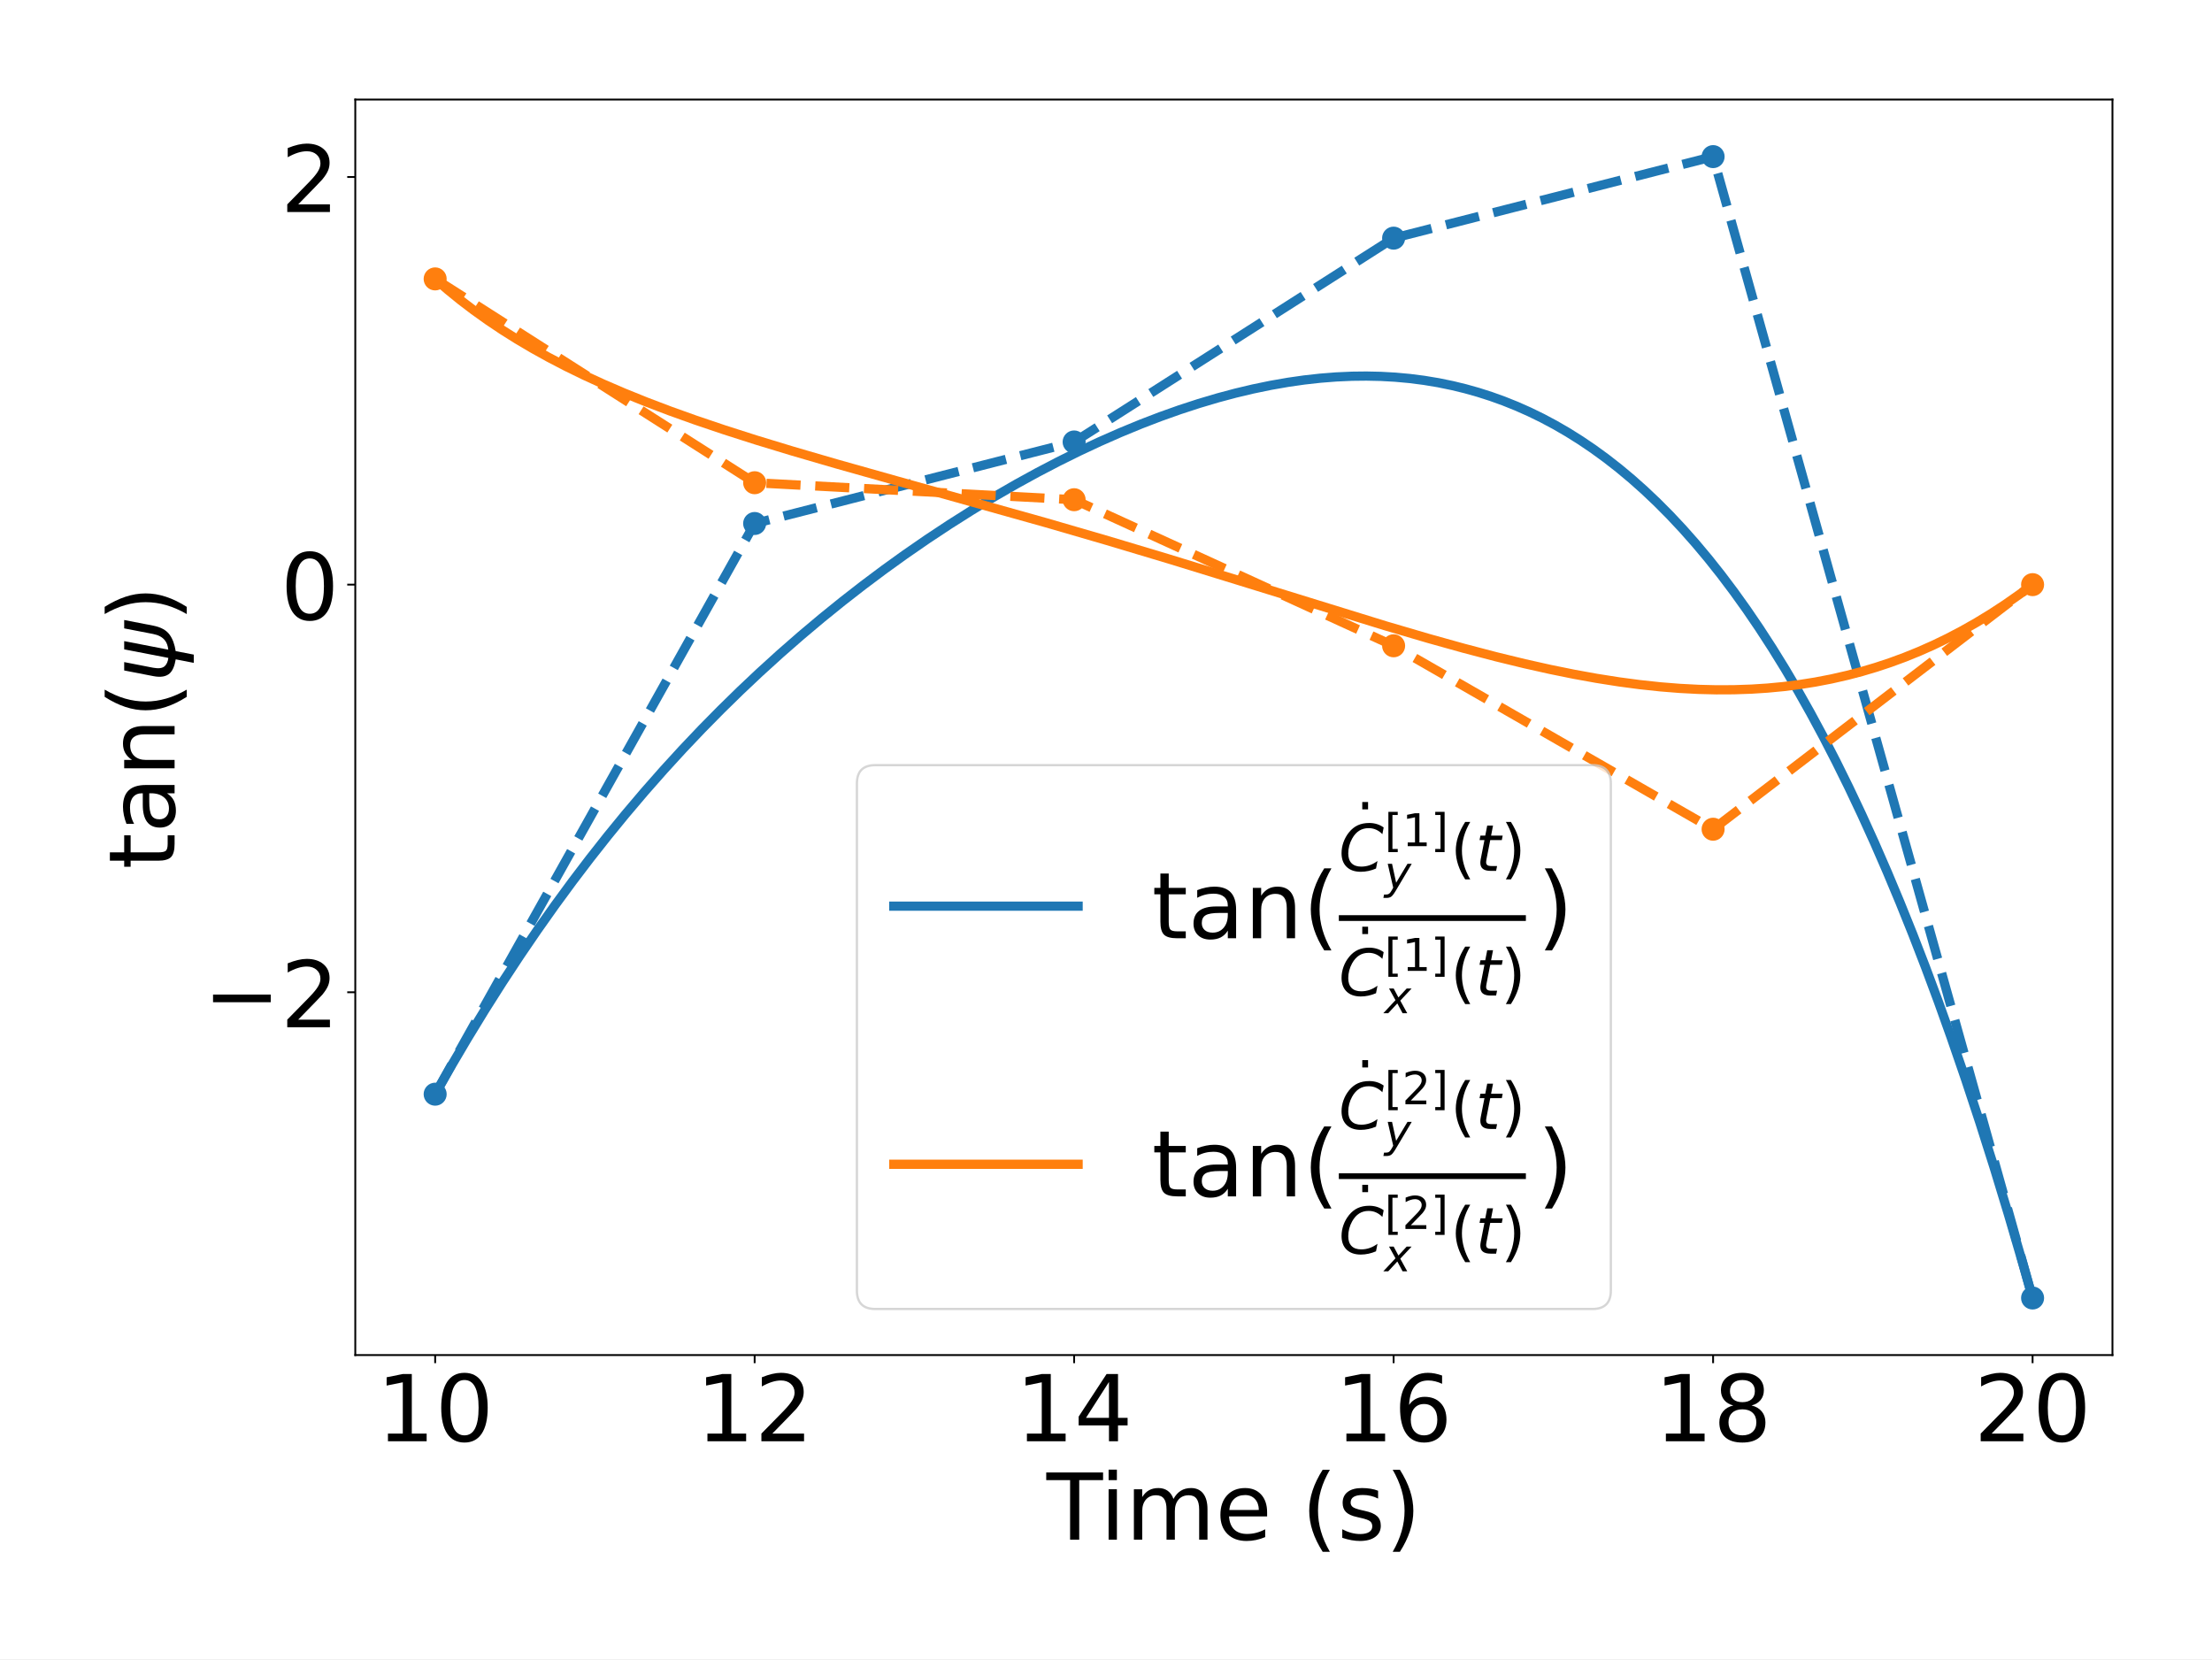
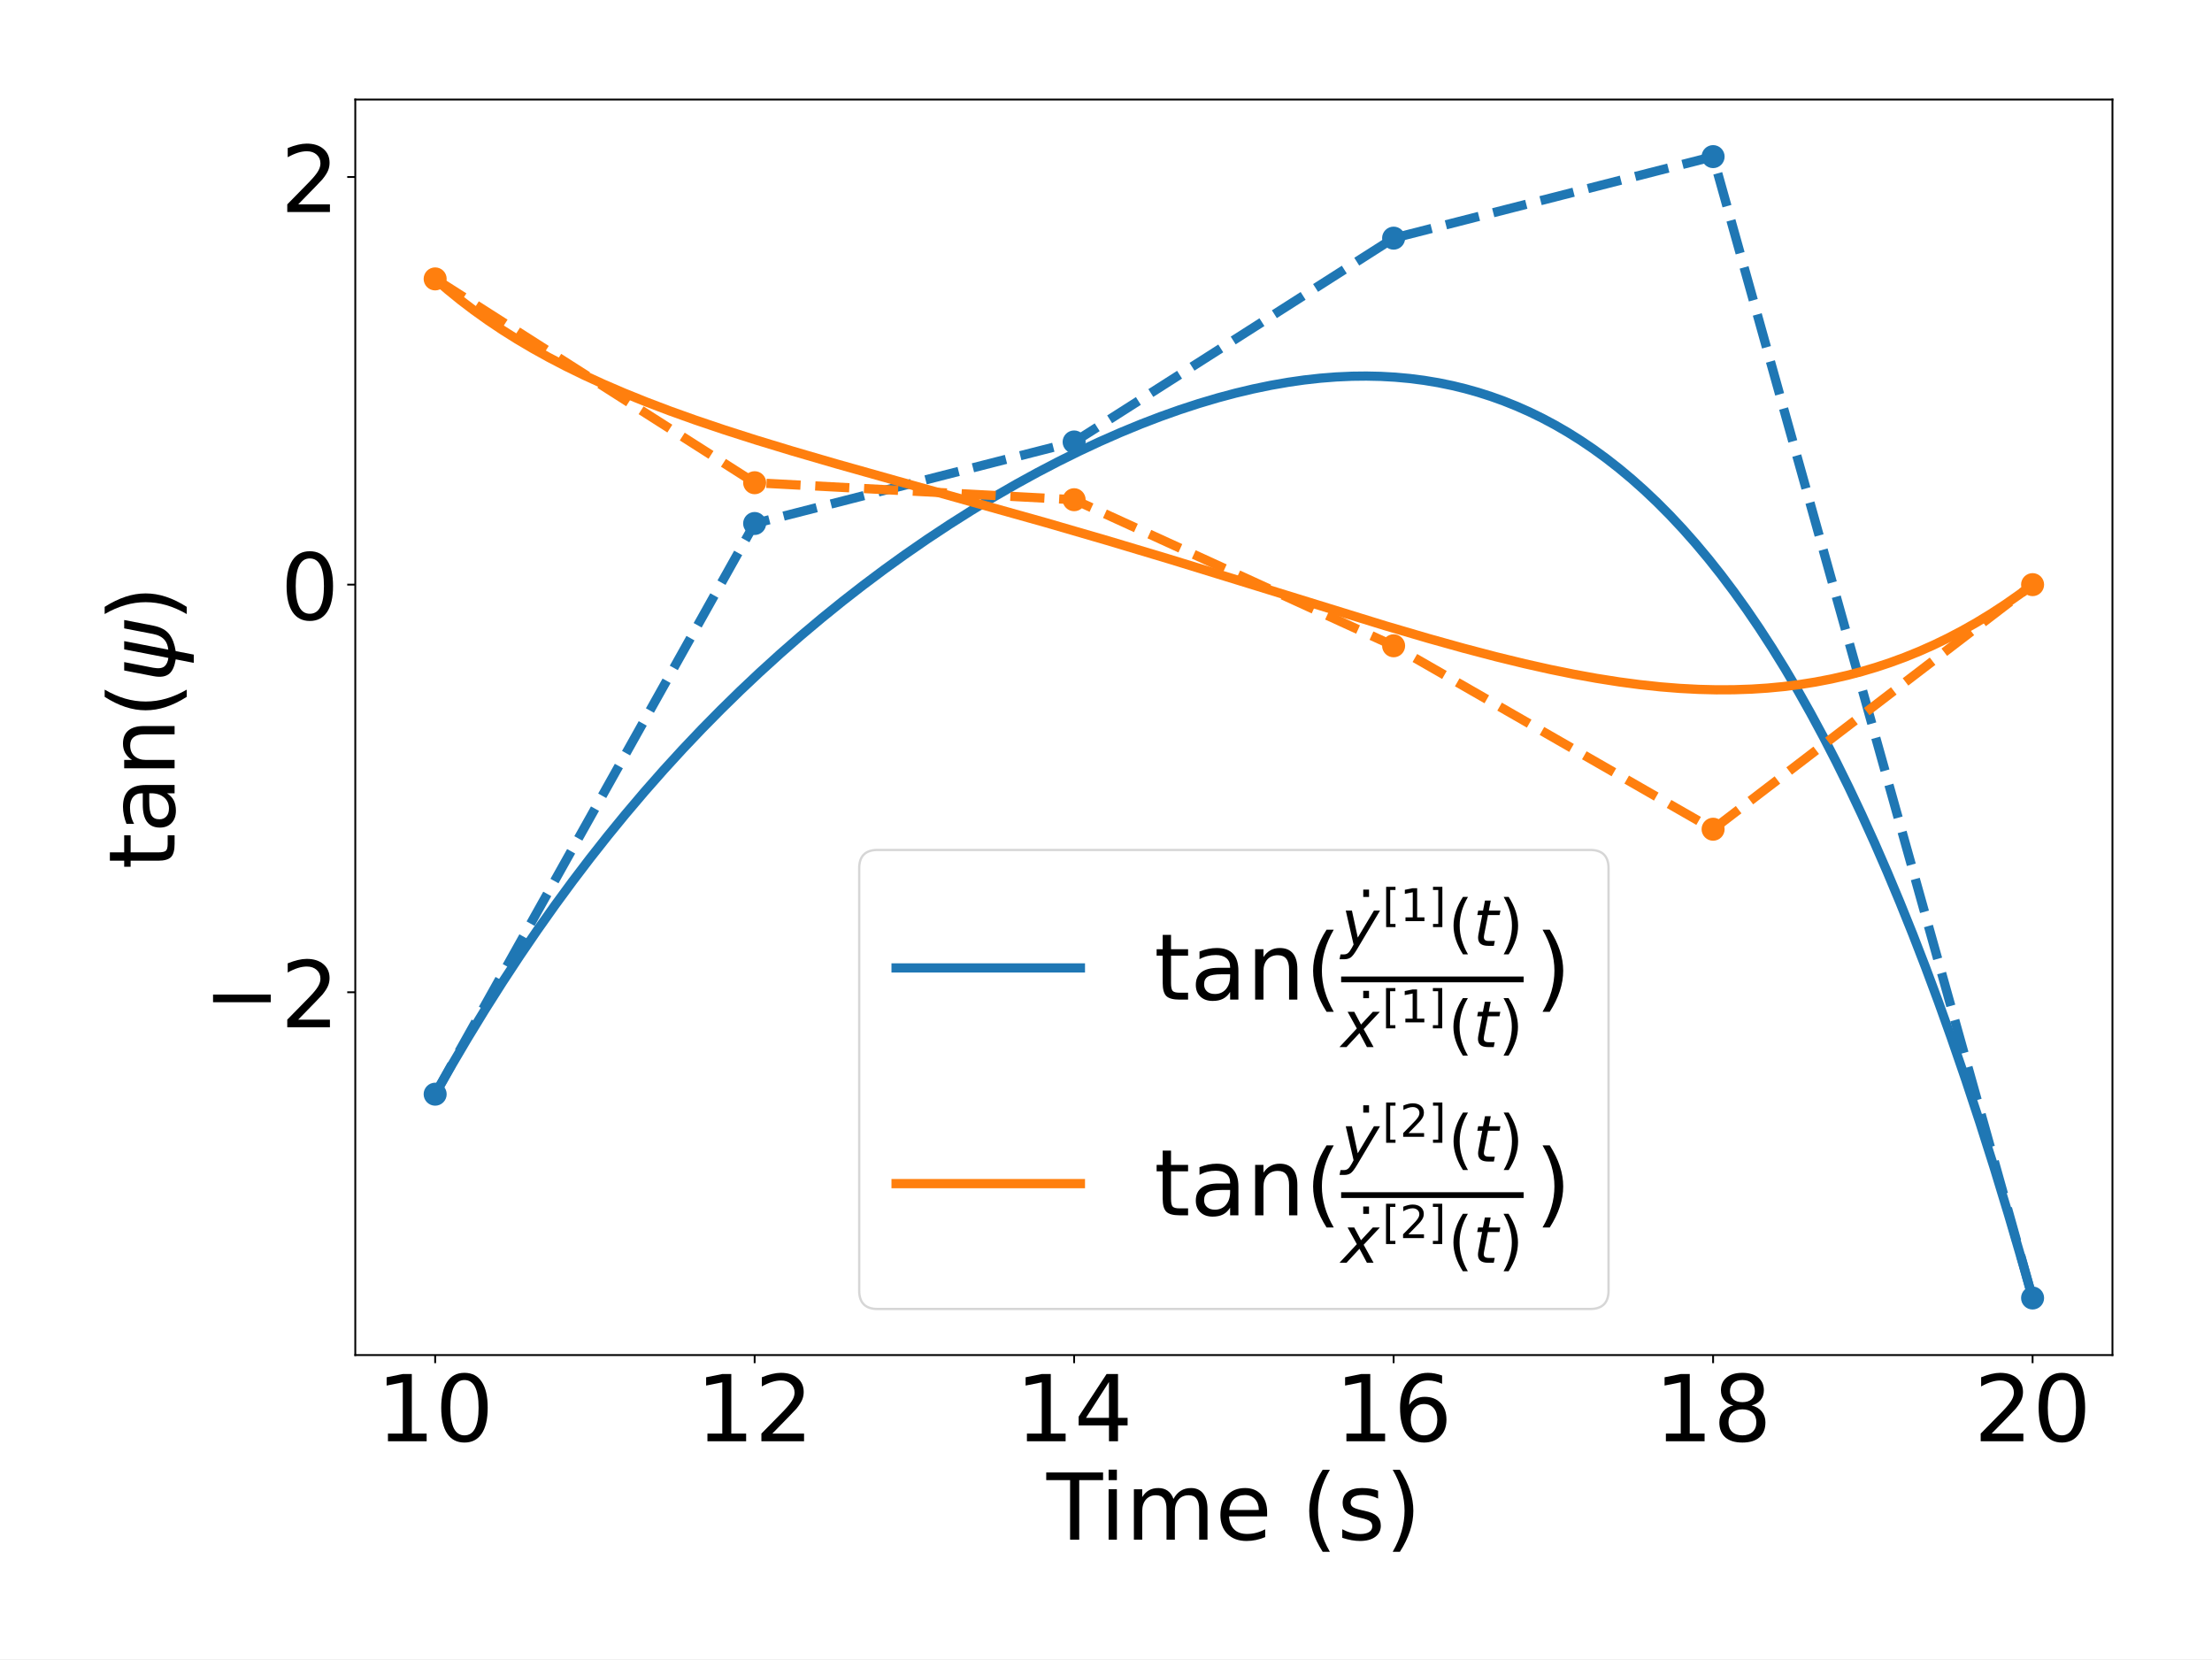
<svg xmlns="http://www.w3.org/2000/svg" xmlns:xlink="http://www.w3.org/1999/xlink" height="720pt" version="1.1" viewBox="0 0 959.976 720" width="959.976pt">
  <defs>
    <style type="text/css">*{stroke-linecap:butt;stroke-linejoin:round;}</style>
  </defs>
  <g id="figure_1">
    <g id="patch_1">
      <path d="M 0 720  L 959.976 720  L 959.976 0  L 0 0  z " style="fill:#ffffff;" />
    </g>
    <g id="axes_1">
      <g id="patch_2">
        <path d="M 154.19 588.04  L 916.776 588.04  L 916.776 43.2  L 154.19 43.2  z " style="fill:#ffffff;" />
      </g>
      <g id="matplotlib.axis_1">
        <g id="xtick_1">
          <g id="line2d_1">
            <defs>
-               <path d="M 0 0  L 0 3.5  " id="md9460479d5" style="stroke:#000000;stroke-width:0.8;" />
-             </defs>
-             <g>
-               <use style="stroke:#000000;stroke-width:0.8;" x="188.853" xlink:href="#md9460479d5" y="588.04" />
+               <path d="M 0 0  L 0 3.5  " id="mf770576c39" style="stroke:#000000;stroke-width:0.8;" />
+             </defs>
+             <g>
+               <use style="stroke:#000000;stroke-width:0.8;" x="188.853" xlink:href="#mf770576c39" y="588.04" />
            </g>
          </g>
          <g id="text_1">
            <g transform="translate(163.403 625.4338)scale(0.4 -0.4)">
              <defs>
                <path d="M 12.406 8.297  L 28.516 8.297  L 28.516 63.922  L 10.984 60.406  L 10.984 69.391  L 28.422 72.906  L 38.281 72.906  L 38.281 8.297  L 54.391 8.297  L 54.391 0  L 12.406 0  z " id="DejaVuSans-49" />
                <path d="M 31.781 66.406  Q 24.172 66.406 20.328 58.906  Q 16.5 51.422 16.5 36.375  Q 16.5 21.391 20.328 13.891  Q 24.172 6.391 31.781 6.391  Q 39.453 6.391 43.281 13.891  Q 47.125 21.391 47.125 36.375  Q 47.125 51.422 43.281 58.906  Q 39.453 66.406 31.781 66.406  z M 31.781 74.219  Q 44.047 74.219 50.516 64.516  Q 56.984 54.828 56.984 36.375  Q 56.984 17.969 50.516 8.266  Q 44.047 -1.422 31.781 -1.422  Q 19.531 -1.422 13.062 8.266  Q 6.594 17.969 6.594 36.375  Q 6.594 54.828 13.062 64.516  Q 19.531 74.219 31.781 74.219  z " id="DejaVuSans-48" />
              </defs>
              <use xlink:href="#DejaVuSans-49" />
              <use x="63.623" xlink:href="#DejaVuSans-48" />
            </g>
          </g>
        </g>
        <g id="xtick_2">
          <g id="line2d_2">
            <g>
-               <use style="stroke:#000000;stroke-width:0.8;" x="327.505" xlink:href="#md9460479d5" y="588.04" />
+               <use style="stroke:#000000;stroke-width:0.8;" x="327.505" xlink:href="#mf770576c39" y="588.04" />
            </g>
          </g>
          <g id="text_2">
            <g transform="translate(302.055 625.4338)scale(0.4 -0.4)">
              <defs>
                <path d="M 19.188 8.297  L 53.609 8.297  L 53.609 0  L 7.328 0  L 7.328 8.297  Q 12.938 14.109 22.625 23.891  Q 32.328 33.688 34.812 36.531  Q 39.547 41.844 41.422 45.531  Q 43.312 49.219 43.312 52.781  Q 43.312 58.594 39.234 62.25  Q 35.156 65.922 28.609 65.922  Q 23.969 65.922 18.812 64.312  Q 13.672 62.703 7.812 59.422  L 7.812 69.391  Q 13.766 71.781 18.938 73  Q 24.125 74.219 28.422 74.219  Q 39.75 74.219 46.484 68.547  Q 53.219 62.891 53.219 53.422  Q 53.219 48.922 51.531 44.891  Q 49.859 40.875 45.406 35.406  Q 44.188 33.984 37.641 27.219  Q 31.109 20.453 19.188 8.297  z " id="DejaVuSans-50" />
              </defs>
              <use xlink:href="#DejaVuSans-49" />
              <use x="63.623" xlink:href="#DejaVuSans-50" />
            </g>
          </g>
        </g>
        <g id="xtick_3">
          <g id="line2d_3">
            <g>
-               <use style="stroke:#000000;stroke-width:0.8;" x="466.157" xlink:href="#md9460479d5" y="588.04" />
+               <use style="stroke:#000000;stroke-width:0.8;" x="466.157" xlink:href="#mf770576c39" y="588.04" />
            </g>
          </g>
          <g id="text_3">
            <g transform="translate(440.707 625.4338)scale(0.4 -0.4)">
              <defs>
                <path d="M 37.797 64.312  L 12.891 25.391  L 37.797 25.391  z M 35.203 72.906  L 47.609 72.906  L 47.609 25.391  L 58.016 25.391  L 58.016 17.188  L 47.609 17.188  L 47.609 0  L 37.797 0  L 37.797 17.188  L 4.891 17.188  L 4.891 26.703  z " id="DejaVuSans-52" />
              </defs>
              <use xlink:href="#DejaVuSans-49" />
              <use x="63.623" xlink:href="#DejaVuSans-52" />
            </g>
          </g>
        </g>
        <g id="xtick_4">
          <g id="line2d_4">
            <g>
-               <use style="stroke:#000000;stroke-width:0.8;" x="604.809" xlink:href="#md9460479d5" y="588.04" />
+               <use style="stroke:#000000;stroke-width:0.8;" x="604.809" xlink:href="#mf770576c39" y="588.04" />
            </g>
          </g>
          <g id="text_4">
            <g transform="translate(579.359 625.4338)scale(0.4 -0.4)">
              <defs>
                <path d="M 33.016 40.375  Q 26.375 40.375 22.484 35.828  Q 18.609 31.297 18.609 23.391  Q 18.609 15.531 22.484 10.953  Q 26.375 6.391 33.016 6.391  Q 39.656 6.391 43.531 10.953  Q 47.406 15.531 47.406 23.391  Q 47.406 31.297 43.531 35.828  Q 39.656 40.375 33.016 40.375  z M 52.594 71.297  L 52.594 62.312  Q 48.875 64.062 45.094 64.984  Q 41.312 65.922 37.594 65.922  Q 27.828 65.922 22.672 59.328  Q 17.531 52.734 16.797 39.406  Q 19.672 43.656 24.016 45.922  Q 28.375 48.188 33.594 48.188  Q 44.578 48.188 50.953 41.516  Q 57.328 34.859 57.328 23.391  Q 57.328 12.156 50.688 5.359  Q 44.047 -1.422 33.016 -1.422  Q 20.359 -1.422 13.672 8.266  Q 6.984 17.969 6.984 36.375  Q 6.984 53.656 15.188 63.938  Q 23.391 74.219 37.203 74.219  Q 40.922 74.219 44.703 73.484  Q 48.484 72.75 52.594 71.297  z " id="DejaVuSans-54" />
              </defs>
              <use xlink:href="#DejaVuSans-49" />
              <use x="63.623" xlink:href="#DejaVuSans-54" />
            </g>
          </g>
        </g>
        <g id="xtick_5">
          <g id="line2d_5">
            <g>
-               <use style="stroke:#000000;stroke-width:0.8;" x="743.461" xlink:href="#md9460479d5" y="588.04" />
+               <use style="stroke:#000000;stroke-width:0.8;" x="743.461" xlink:href="#mf770576c39" y="588.04" />
            </g>
          </g>
          <g id="text_5">
            <g transform="translate(718.011 625.4338)scale(0.4 -0.4)">
              <defs>
                <path d="M 31.781 34.625  Q 24.75 34.625 20.719 30.859  Q 16.703 27.094 16.703 20.516  Q 16.703 13.922 20.719 10.156  Q 24.75 6.391 31.781 6.391  Q 38.812 6.391 42.859 10.172  Q 46.922 13.969 46.922 20.516  Q 46.922 27.094 42.891 30.859  Q 38.875 34.625 31.781 34.625  z M 21.922 38.812  Q 15.578 40.375 12.031 44.719  Q 8.5 49.078 8.5 55.328  Q 8.5 64.062 14.719 69.141  Q 20.953 74.219 31.781 74.219  Q 42.672 74.219 48.875 69.141  Q 55.078 64.062 55.078 55.328  Q 55.078 49.078 51.531 44.719  Q 48 40.375 41.703 38.812  Q 48.828 37.156 52.797 32.312  Q 56.781 27.484 56.781 20.516  Q 56.781 9.906 50.312 4.234  Q 43.844 -1.422 31.781 -1.422  Q 19.734 -1.422 13.25 4.234  Q 6.781 9.906 6.781 20.516  Q 6.781 27.484 10.781 32.312  Q 14.797 37.156 21.922 38.812  z M 18.312 54.391  Q 18.312 48.734 21.844 45.562  Q 25.391 42.391 31.781 42.391  Q 38.141 42.391 41.719 45.562  Q 45.312 48.734 45.312 54.391  Q 45.312 60.062 41.719 63.234  Q 38.141 66.406 31.781 66.406  Q 25.391 66.406 21.844 63.234  Q 18.312 60.062 18.312 54.391  z " id="DejaVuSans-56" />
              </defs>
              <use xlink:href="#DejaVuSans-49" />
              <use x="63.623" xlink:href="#DejaVuSans-56" />
            </g>
          </g>
        </g>
        <g id="xtick_6">
          <g id="line2d_6">
            <g>
-               <use style="stroke:#000000;stroke-width:0.8;" x="882.113" xlink:href="#md9460479d5" y="588.04" />
+               <use style="stroke:#000000;stroke-width:0.8;" x="882.113" xlink:href="#mf770576c39" y="588.04" />
            </g>
          </g>
          <g id="text_6">
            <g transform="translate(856.663 625.4338)scale(0.4 -0.4)">
              <use xlink:href="#DejaVuSans-50" />
              <use x="63.623" xlink:href="#DejaVuSans-48" />
            </g>
          </g>
        </g>
        <g id="text_7">
          <g transform="translate(454.1674 668.1463)scale(0.4 -0.4)">
            <defs>
              <path d="M -0.297 72.906  L 61.375 72.906  L 61.375 64.594  L 35.5 64.594  L 35.5 0  L 25.594 0  L 25.594 64.594  L -0.297 64.594  z " id="DejaVuSans-84" />
              <path d="M 9.422 54.688  L 18.406 54.688  L 18.406 0  L 9.422 0  z M 9.422 75.984  L 18.406 75.984  L 18.406 64.594  L 9.422 64.594  z " id="DejaVuSans-105" />
              <path d="M 52 44.188  Q 55.375 50.25 60.062 53.125  Q 64.75 56 71.094 56  Q 79.641 56 84.281 50.016  Q 88.922 44.047 88.922 33.016  L 88.922 0  L 79.891 0  L 79.891 32.719  Q 79.891 40.578 77.094 44.375  Q 74.312 48.188 68.609 48.188  Q 61.625 48.188 57.562 43.547  Q 53.516 38.922 53.516 30.906  L 53.516 0  L 44.484 0  L 44.484 32.719  Q 44.484 40.625 41.703 44.406  Q 38.922 48.188 33.109 48.188  Q 26.219 48.188 22.156 43.531  Q 18.109 38.875 18.109 30.906  L 18.109 0  L 9.078 0  L 9.078 54.688  L 18.109 54.688  L 18.109 46.188  Q 21.188 51.219 25.484 53.609  Q 29.781 56 35.688 56  Q 41.656 56 45.828 52.969  Q 50 49.953 52 44.188  z " id="DejaVuSans-109" />
              <path d="M 56.203 29.594  L 56.203 25.203  L 14.891 25.203  Q 15.484 15.922 20.484 11.062  Q 25.484 6.203 34.422 6.203  Q 39.594 6.203 44.453 7.469  Q 49.312 8.734 54.109 11.281  L 54.109 2.781  Q 49.266 0.734 44.188 -0.344  Q 39.109 -1.422 33.891 -1.422  Q 20.797 -1.422 13.156 6.188  Q 5.516 13.812 5.516 26.812  Q 5.516 40.234 12.766 48.109  Q 20.016 56 32.328 56  Q 43.359 56 49.781 48.891  Q 56.203 41.797 56.203 29.594  z M 47.219 32.234  Q 47.125 39.594 43.094 43.984  Q 39.062 48.391 32.422 48.391  Q 24.906 48.391 20.391 44.141  Q 15.875 39.891 15.188 32.172  z " id="DejaVuSans-101" />
              <path id="DejaVuSans-32" />
              <path d="M 31 75.875  Q 24.469 64.656 21.281 53.656  Q 18.109 42.672 18.109 31.391  Q 18.109 20.125 21.312 9.062  Q 24.516 -2 31 -13.188  L 23.188 -13.188  Q 15.875 -1.703 12.234 9.375  Q 8.594 20.453 8.594 31.391  Q 8.594 42.281 12.203 53.312  Q 15.828 64.359 23.188 75.875  z " id="DejaVuSans-40" />
              <path d="M 44.281 53.078  L 44.281 44.578  Q 40.484 46.531 36.375 47.5  Q 32.281 48.484 27.875 48.484  Q 21.188 48.484 17.844 46.438  Q 14.5 44.391 14.5 40.281  Q 14.5 37.156 16.891 35.375  Q 19.281 33.594 26.516 31.984  L 29.594 31.297  Q 39.156 29.25 43.188 25.516  Q 47.219 21.781 47.219 15.094  Q 47.219 7.469 41.188 3.016  Q 35.156 -1.422 24.609 -1.422  Q 20.219 -1.422 15.453 -0.562  Q 10.688 0.297 5.422 2  L 5.422 11.281  Q 10.406 8.688 15.234 7.391  Q 20.062 6.109 24.812 6.109  Q 31.156 6.109 34.562 8.281  Q 37.984 10.453 37.984 14.406  Q 37.984 18.062 35.516 20.016  Q 33.062 21.969 24.703 23.781  L 21.578 24.516  Q 13.234 26.266 9.516 29.906  Q 5.812 33.547 5.812 39.891  Q 5.812 47.609 11.281 51.797  Q 16.75 56 26.812 56  Q 31.781 56 36.172 55.266  Q 40.578 54.547 44.281 53.078  z " id="DejaVuSans-115" />
              <path d="M 8.016 75.875  L 15.828 75.875  Q 23.141 64.359 26.781 53.312  Q 30.422 42.281 30.422 31.391  Q 30.422 20.453 26.781 9.375  Q 23.141 -1.703 15.828 -13.188  L 8.016 -13.188  Q 14.5 -2 17.703 9.062  Q 20.906 20.125 20.906 31.391  Q 20.906 42.672 17.703 53.656  Q 14.5 64.656 8.016 75.875  z " id="DejaVuSans-41" />
            </defs>
            <use xlink:href="#DejaVuSans-84" />
            <use x="57.959" xlink:href="#DejaVuSans-105" />
            <use x="85.742" xlink:href="#DejaVuSans-109" />
            <use x="183.154" xlink:href="#DejaVuSans-101" />
            <use x="244.678" xlink:href="#DejaVuSans-32" />
            <use x="276.465" xlink:href="#DejaVuSans-40" />
            <use x="315.479" xlink:href="#DejaVuSans-115" />
            <use x="367.578" xlink:href="#DejaVuSans-41" />
          </g>
        </g>
      </g>
      <g id="matplotlib.axis_2">
        <g id="ytick_1">
          <g id="line2d_7">
            <defs>
-               <path d="M 0 0  L -3.5 0  " id="m1ed8e88289" style="stroke:#000000;stroke-width:0.8;" />
-             </defs>
-             <g>
-               <use style="stroke:#000000;stroke-width:0.8;" x="154.19" xlink:href="#m1ed8e88289" y="430.602" />
+               <path d="M 0 0  L -3.5 0  " id="m6ea9e7b917" style="stroke:#000000;stroke-width:0.8;" />
+             </defs>
+             <g>
+               <use style="stroke:#000000;stroke-width:0.8;" x="154.19" xlink:href="#m6ea9e7b917" y="430.602" />
            </g>
          </g>
          <g id="text_8">
            <g transform="translate(88.22125 445.7993)scale(0.4 -0.4)">
              <defs>
                <path d="M 10.594 35.5  L 73.188 35.5  L 73.188 27.203  L 10.594 27.203  z " id="DejaVuSans-8722" />
              </defs>
              <use xlink:href="#DejaVuSans-8722" />
              <use x="83.789" xlink:href="#DejaVuSans-50" />
            </g>
          </g>
        </g>
        <g id="ytick_2">
          <g id="line2d_8">
            <g>
-               <use style="stroke:#000000;stroke-width:0.8;" x="154.19" xlink:href="#m1ed8e88289" y="253.706" />
+               <use style="stroke:#000000;stroke-width:0.8;" x="154.19" xlink:href="#m6ea9e7b917" y="253.706" />
            </g>
          </g>
          <g id="text_9">
            <g transform="translate(121.74 268.9032)scale(0.4 -0.4)">
              <use xlink:href="#DejaVuSans-48" />
            </g>
          </g>
        </g>
        <g id="ytick_3">
          <g id="line2d_9">
            <g>
-               <use style="stroke:#000000;stroke-width:0.8;" x="154.19" xlink:href="#m1ed8e88289" y="76.81" />
+               <use style="stroke:#000000;stroke-width:0.8;" x="154.19" xlink:href="#m6ea9e7b917" y="76.81" />
            </g>
          </g>
          <g id="text_10">
            <g transform="translate(121.74 92.00714)scale(0.4 -0.4)">
              <use xlink:href="#DejaVuSans-50" />
            </g>
          </g>
        </g>
        <g id="text_11">
          <g transform="translate(75.82125 377.22)rotate(-90)scale(0.4 -0.4)">
            <defs>
              <path d="M 18.312 70.219  L 18.312 54.688  L 36.812 54.688  L 36.812 47.703  L 18.312 47.703  L 18.312 18.016  Q 18.312 11.328 20.141 9.422  Q 21.969 7.516 27.594 7.516  L 36.812 7.516  L 36.812 0  L 27.594 0  Q 17.188 0 13.234 3.875  Q 9.281 7.766 9.281 18.016  L 9.281 47.703  L 2.688 47.703  L 2.688 54.688  L 9.281 54.688  L 9.281 70.219  z " id="DejaVuSans-116" />
              <path d="M 34.281 27.484  Q 23.391 27.484 19.188 25  Q 14.984 22.516 14.984 16.5  Q 14.984 11.719 18.141 8.906  Q 21.297 6.109 26.703 6.109  Q 34.188 6.109 38.703 11.406  Q 43.219 16.703 43.219 25.484  L 43.219 27.484  z M 52.203 31.203  L 52.203 0  L 43.219 0  L 43.219 8.297  Q 40.141 3.328 35.547 0.953  Q 30.953 -1.422 24.312 -1.422  Q 15.922 -1.422 10.953 3.297  Q 6 8.016 6 15.922  Q 6 25.141 12.172 29.828  Q 18.359 34.516 30.609 34.516  L 43.219 34.516  L 43.219 35.406  Q 43.219 41.609 39.141 45  Q 35.062 48.391 27.688 48.391  Q 23 48.391 18.547 47.266  Q 14.109 46.141 10.016 43.891  L 10.016 52.203  Q 14.938 54.109 19.578 55.047  Q 24.219 56 28.609 56  Q 40.484 56 46.344 49.844  Q 52.203 43.703 52.203 31.203  z " id="DejaVuSans-97" />
              <path d="M 54.891 33.016  L 54.891 0  L 45.906 0  L 45.906 32.719  Q 45.906 40.484 42.875 44.328  Q 39.844 48.188 33.797 48.188  Q 26.516 48.188 22.312 43.547  Q 18.109 38.922 18.109 30.906  L 18.109 0  L 9.078 0  L 9.078 54.688  L 18.109 54.688  L 18.109 46.188  Q 21.344 51.125 25.703 53.562  Q 30.078 56 35.797 56  Q 45.219 56 50.047 50.172  Q 54.891 44.344 54.891 33.016  z " id="DejaVuSans-110" />
              <path d="M 24.859 -1.219  Q 13.922 0.594 9.625 5.328  Q 4.344 11.141 6.641 23  L 12.797 54.688  L 21.875 54.688  L 15.766 23.344  Q 14.062 14.406 17.484 10.688  Q 20.516 7.469 26.422 6.781  L 35.688 54.688  L 44.625 54.688  L 35.359 6.844  Q 41.891 7.516 45.75 10.75  Q 50.734 14.844 52.391 23.391  L 58.453 54.688  L 67.531 54.688  L 61.375 23.047  Q 58.984 10.75 51.562 5.375  Q 44.875 0.531 33.797 -1.172  L 29.984 -20.797  L 21.047 -20.797  z " id="DejaVuSans-Oblique-968" />
            </defs>
            <use transform="translate(0 0.125)" xlink:href="#DejaVuSans-116" />
            <use transform="translate(39.20898 0.125)" xlink:href="#DejaVuSans-97" />
            <use transform="translate(100.4883 0.125)" xlink:href="#DejaVuSans-110" />
            <use transform="translate(163.8672 0.125)" xlink:href="#DejaVuSans-40" />
            <use transform="translate(202.8809 0.125)" xlink:href="#DejaVuSans-Oblique-968" />
            <use transform="translate(268.8477 0.125)" xlink:href="#DejaVuSans-41" />
          </g>
        </g>
      </g>
      <g id="line2d_10">
-         <path clip-path="url(#p60241dccf8)" d="M 188.853 474.826  L 195.786 462.653  L 202.718 450.889  L 210.344 438.403  L 217.97 426.373  L 225.596 414.78  L 233.222 403.607  L 240.847 392.836  L 248.473 382.449  L 256.099 372.43  L 263.725 362.763  L 271.351 353.433  L 279.67 343.623  L 287.989 334.179  L 296.308 325.084  L 304.627 316.323  L 312.947 307.879  L 321.266 299.74  L 329.585 291.891  L 338.597 283.701  L 347.61 275.824  L 356.622 268.246  L 365.634 260.955  L 374.647 253.94  L 383.659 247.193  L 392.671 240.704  L 402.377 233.998  L 412.083 227.578  L 421.788 221.438  L 431.494 215.575  L 441.2 209.987  L 450.212 205.045  L 459.224 200.341  L 468.237 195.879  L 477.249 191.662  L 486.262 187.695  L 495.274 183.984  L 503.593 180.794  L 511.912 177.835  L 520.231 175.117  L 528.55 172.647  L 536.176 170.61  L 543.802 168.799  L 551.428 167.222  L 559.054 165.89  L 565.986 164.898  L 572.919 164.125  L 579.852 163.578  L 586.784 163.267  L 593.024 163.197  L 599.263 163.332  L 605.502 163.68  L 611.742 164.25  L 617.981 165.048  L 624.22 166.084  L 630.46 167.366  L 636.006 168.719  L 641.552 170.28  L 647.098 172.056  L 652.644 174.054  L 658.19 176.28  L 663.736 178.741  L 669.282 181.446  L 674.828 184.402  L 680.374 187.615  L 685.92 191.096  L 691.466 194.85  L 697.013 198.888  L 702.559 203.217  L 708.105 207.846  L 713.651 212.783  L 719.197 218.039  L 724.743 223.621  L 730.289 229.54  L 735.835 235.806  L 741.381 242.426  L 746.927 249.413  L 752.473 256.776  L 758.019 264.525  L 763.566 272.67  L 769.112 281.223  L 774.658 290.194  L 780.204 299.594  L 785.75 309.435  L 791.296 319.728  L 796.842 330.485  L 802.388 341.716  L 807.934 353.435  L 813.48 365.653  L 819.026 378.383  L 824.572 391.638  L 830.119 405.429  L 835.665 419.77  L 841.211 434.673  L 846.757 450.153  L 852.996 468.273  L 859.235 487.158  L 865.475 506.829  L 871.714 527.304  L 877.953 548.605  L 882.113 563.275  L 882.113 563.275  " style="fill:none;stroke:#1f77b4;stroke-linecap:square;stroke-width:4;" />
+         <path clip-path="url(#pbd980d612f)" d="M 188.853 474.826  L 195.786 462.653  L 202.718 450.889  L 210.344 438.403  L 217.97 426.373  L 225.596 414.78  L 233.222 403.607  L 240.847 392.836  L 248.473 382.449  L 256.099 372.43  L 263.725 362.763  L 271.351 353.433  L 279.67 343.623  L 287.989 334.179  L 296.308 325.084  L 304.627 316.323  L 312.947 307.879  L 321.266 299.74  L 329.585 291.891  L 338.597 283.701  L 347.61 275.824  L 356.622 268.246  L 365.634 260.955  L 374.647 253.94  L 383.659 247.193  L 392.671 240.704  L 402.377 233.998  L 412.083 227.578  L 421.788 221.438  L 431.494 215.575  L 441.2 209.987  L 450.212 205.045  L 459.224 200.341  L 468.237 195.879  L 477.249 191.662  L 486.262 187.695  L 495.274 183.984  L 503.593 180.794  L 511.912 177.835  L 520.231 175.117  L 528.55 172.647  L 536.176 170.61  L 543.802 168.799  L 551.428 167.222  L 559.054 165.89  L 565.986 164.898  L 572.919 164.125  L 579.852 163.578  L 586.784 163.267  L 593.024 163.197  L 599.263 163.332  L 605.502 163.68  L 611.742 164.25  L 617.981 165.048  L 624.22 166.084  L 630.46 167.366  L 636.006 168.719  L 641.552 170.28  L 647.098 172.056  L 652.644 174.054  L 658.19 176.28  L 663.736 178.741  L 669.282 181.446  L 674.828 184.402  L 680.374 187.615  L 685.92 191.096  L 691.466 194.85  L 697.013 198.888  L 702.559 203.217  L 708.105 207.846  L 713.651 212.783  L 719.197 218.039  L 724.743 223.621  L 730.289 229.54  L 735.835 235.806  L 741.381 242.426  L 746.927 249.413  L 752.473 256.776  L 758.019 264.525  L 763.566 272.67  L 769.112 281.223  L 774.658 290.194  L 780.204 299.594  L 785.75 309.435  L 791.296 319.728  L 796.842 330.485  L 802.388 341.716  L 807.934 353.435  L 813.48 365.653  L 819.026 378.383  L 824.572 391.638  L 830.119 405.429  L 835.665 419.77  L 841.211 434.673  L 846.757 450.153  L 852.996 468.273  L 859.235 487.158  L 865.475 506.829  L 871.714 527.304  L 877.953 548.605  L 882.113 563.275  L 882.113 563.275  " style="fill:none;stroke:#1f77b4;stroke-linecap:square;stroke-width:4;" />
      </g>
      <g id="line2d_11">
-         <path clip-path="url(#p60241dccf8)" d="M 188.853 474.826  L 327.505 227.172  L 466.157 191.793  L 604.809 103.345  L 743.461 67.965  L 882.113 563.275  " style="fill:none;stroke:#1f77b4;stroke-dasharray:14.8,6.4;stroke-dashoffset:0;stroke-width:4;" />
+         <path clip-path="url(#pbd980d612f)" d="M 188.853 474.826  L 327.505 227.172  L 466.157 191.793  L 604.809 103.345  L 743.461 67.965  L 882.113 563.275  " style="fill:none;stroke:#1f77b4;stroke-dasharray:14.8,6.4;stroke-dashoffset:0;stroke-width:4;" />
        <defs>
-           <path d="M 0 4.5  C 1.193 4.5 2.338 4.026 3.182 3.182  C 4.026 2.338 4.5 1.193 4.5 0  C 4.5 -1.193 4.026 -2.338 3.182 -3.182  C 2.338 -4.026 1.193 -4.5 0 -4.5  C -1.193 -4.5 -2.338 -4.026 -3.182 -3.182  C -4.026 -2.338 -4.5 -1.193 -4.5 0  C -4.5 1.193 -4.026 2.338 -3.182 3.182  C -2.338 4.026 -1.193 4.5 0 4.5  z " id="m455de662b9" style="stroke:#1f77b4;" />
+           <path d="M 0 4.5  C 1.193 4.5 2.338 4.026 3.182 3.182  C 4.026 2.338 4.5 1.193 4.5 0  C 4.5 -1.193 4.026 -2.338 3.182 -3.182  C 2.338 -4.026 1.193 -4.5 0 -4.5  C -1.193 -4.5 -2.338 -4.026 -3.182 -3.182  C -4.026 -2.338 -4.5 -1.193 -4.5 0  C -4.5 1.193 -4.026 2.338 -3.182 3.182  C -2.338 4.026 -1.193 4.5 0 4.5  z " id="m2e270fbaf6" style="stroke:#1f77b4;" />
        </defs>
-         <g clip-path="url(#p60241dccf8)">
-           <use style="fill:#1f77b4;stroke:#1f77b4;" x="188.853" xlink:href="#m455de662b9" y="474.826" />
-           <use style="fill:#1f77b4;stroke:#1f77b4;" x="327.505" xlink:href="#m455de662b9" y="227.172" />
-           <use style="fill:#1f77b4;stroke:#1f77b4;" x="466.157" xlink:href="#m455de662b9" y="191.793" />
-           <use style="fill:#1f77b4;stroke:#1f77b4;" x="604.809" xlink:href="#m455de662b9" y="103.345" />
-           <use style="fill:#1f77b4;stroke:#1f77b4;" x="743.461" xlink:href="#m455de662b9" y="67.965" />
-           <use style="fill:#1f77b4;stroke:#1f77b4;" x="882.113" xlink:href="#m455de662b9" y="563.275" />
+         <g clip-path="url(#pbd980d612f)">
+           <use style="fill:#1f77b4;stroke:#1f77b4;" x="188.853" xlink:href="#m2e270fbaf6" y="474.826" />
+           <use style="fill:#1f77b4;stroke:#1f77b4;" x="327.505" xlink:href="#m2e270fbaf6" y="227.172" />
+           <use style="fill:#1f77b4;stroke:#1f77b4;" x="466.157" xlink:href="#m2e270fbaf6" y="191.793" />
+           <use style="fill:#1f77b4;stroke:#1f77b4;" x="604.809" xlink:href="#m2e270fbaf6" y="103.345" />
+           <use style="fill:#1f77b4;stroke:#1f77b4;" x="743.461" xlink:href="#m2e270fbaf6" y="67.965" />
+           <use style="fill:#1f77b4;stroke:#1f77b4;" x="882.113" xlink:href="#m2e270fbaf6" y="563.275" />
        </g>
      </g>
      <g id="line2d_12">
-         <path clip-path="url(#p60241dccf8)" d="M 188.853 121.034  L 194.399 125.829  L 199.945 130.325  L 205.491 134.551  L 211.731 139.014  L 217.97 143.195  L 224.209 147.124  L 231.142 151.223  L 238.074 155.069  L 245.7 159.039  L 253.326 162.766  L 261.645 166.585  L 270.658 170.469  L 280.363 174.394  L 290.762 178.346  L 301.854 182.315  L 314.333 186.531  L 328.198 190.964  L 344.143 195.812  L 362.861 201.264  L 389.205 208.684  L 453.678 226.758  L 480.715 234.621  L 507.059 242.514  L 537.563 251.895  L 601.343 271.596  L 620.061 277.089  L 635.312 281.342  L 649.178 284.978  L 661.656 288.017  L 672.748 290.499  L 683.147 292.609  L 692.853 294.366  L 702.559 295.896  L 711.571 297.093  L 720.583 298.057  L 728.903 298.724  L 737.222 299.16  L 744.848 299.346  L 752.473 299.313  L 760.099 299.052  L 767.032 298.605  L 773.964 297.95  L 780.897 297.078  L 787.83 295.979  L 794.762 294.645  L 801.695 293.065  L 807.934 291.427  L 814.174 289.576  L 820.413 287.506  L 826.652 285.21  L 832.892 282.68  L 839.131 279.91  L 845.37 276.893  L 851.61 273.62  L 857.849 270.086  L 864.088 266.282  L 870.328 262.201  L 876.567 257.834  L 882.113 253.706  L 882.113 253.706  " style="fill:none;stroke:#ff7f0e;stroke-linecap:square;stroke-width:4;" />
+         <path clip-path="url(#pbd980d612f)" d="M 188.853 121.034  L 194.399 125.829  L 199.945 130.325  L 205.491 134.551  L 211.731 139.014  L 217.97 143.195  L 224.209 147.124  L 231.142 151.223  L 238.074 155.069  L 245.7 159.039  L 253.326 162.766  L 261.645 166.585  L 270.658 170.469  L 280.363 174.394  L 290.762 178.346  L 301.854 182.315  L 314.333 186.531  L 328.198 190.964  L 344.143 195.812  L 362.861 201.264  L 389.205 208.684  L 453.678 226.758  L 480.715 234.621  L 507.059 242.514  L 537.563 251.895  L 601.343 271.596  L 620.061 277.089  L 635.312 281.342  L 649.178 284.978  L 661.656 288.017  L 672.748 290.499  L 683.147 292.609  L 692.853 294.366  L 702.559 295.896  L 711.571 297.093  L 720.583 298.057  L 728.903 298.724  L 737.222 299.16  L 744.848 299.346  L 752.473 299.313  L 760.099 299.052  L 767.032 298.605  L 773.964 297.95  L 780.897 297.078  L 787.83 295.979  L 794.762 294.645  L 801.695 293.065  L 807.934 291.427  L 814.174 289.576  L 820.413 287.506  L 826.652 285.21  L 832.892 282.68  L 839.131 279.91  L 845.37 276.893  L 851.61 273.62  L 857.849 270.086  L 864.088 266.282  L 870.328 262.201  L 876.567 257.834  L 882.113 253.706  L 882.113 253.706  " style="fill:none;stroke:#ff7f0e;stroke-linecap:square;stroke-width:4;" />
      </g>
      <g id="line2d_13">
-         <path clip-path="url(#p60241dccf8)" d="M 188.853 121.034  L 327.505 209.482  L 466.157 216.853  L 604.809 280.241  L 743.461 359.844  L 882.113 253.706  " style="fill:none;stroke:#ff7f0e;stroke-dasharray:14.8,6.4;stroke-dashoffset:0;stroke-width:4;" />
+         <path clip-path="url(#pbd980d612f)" d="M 188.853 121.034  L 327.505 209.482  L 466.157 216.853  L 604.809 280.241  L 743.461 359.844  L 882.113 253.706  " style="fill:none;stroke:#ff7f0e;stroke-dasharray:14.8,6.4;stroke-dashoffset:0;stroke-width:4;" />
        <defs>
-           <path d="M 0 4.5  C 1.193 4.5 2.338 4.026 3.182 3.182  C 4.026 2.338 4.5 1.193 4.5 0  C 4.5 -1.193 4.026 -2.338 3.182 -3.182  C 2.338 -4.026 1.193 -4.5 0 -4.5  C -1.193 -4.5 -2.338 -4.026 -3.182 -3.182  C -4.026 -2.338 -4.5 -1.193 -4.5 0  C -4.5 1.193 -4.026 2.338 -3.182 3.182  C -2.338 4.026 -1.193 4.5 0 4.5  z " id="mbe44c9af10" style="stroke:#ff7f0e;" />
+           <path d="M 0 4.5  C 1.193 4.5 2.338 4.026 3.182 3.182  C 4.026 2.338 4.5 1.193 4.5 0  C 4.5 -1.193 4.026 -2.338 3.182 -3.182  C 2.338 -4.026 1.193 -4.5 0 -4.5  C -1.193 -4.5 -2.338 -4.026 -3.182 -3.182  C -4.026 -2.338 -4.5 -1.193 -4.5 0  C -4.5 1.193 -4.026 2.338 -3.182 3.182  C -2.338 4.026 -1.193 4.5 0 4.5  z " id="m361ce7bd9b" style="stroke:#ff7f0e;" />
        </defs>
-         <g clip-path="url(#p60241dccf8)">
-           <use style="fill:#ff7f0e;stroke:#ff7f0e;" x="188.853" xlink:href="#mbe44c9af10" y="121.034" />
-           <use style="fill:#ff7f0e;stroke:#ff7f0e;" x="327.505" xlink:href="#mbe44c9af10" y="209.482" />
-           <use style="fill:#ff7f0e;stroke:#ff7f0e;" x="466.157" xlink:href="#mbe44c9af10" y="216.853" />
-           <use style="fill:#ff7f0e;stroke:#ff7f0e;" x="604.809" xlink:href="#mbe44c9af10" y="280.241" />
-           <use style="fill:#ff7f0e;stroke:#ff7f0e;" x="743.461" xlink:href="#mbe44c9af10" y="359.844" />
-           <use style="fill:#ff7f0e;stroke:#ff7f0e;" x="882.113" xlink:href="#mbe44c9af10" y="253.706" />
+         <g clip-path="url(#pbd980d612f)">
+           <use style="fill:#ff7f0e;stroke:#ff7f0e;" x="188.853" xlink:href="#m361ce7bd9b" y="121.034" />
+           <use style="fill:#ff7f0e;stroke:#ff7f0e;" x="327.505" xlink:href="#m361ce7bd9b" y="209.482" />
+           <use style="fill:#ff7f0e;stroke:#ff7f0e;" x="466.157" xlink:href="#m361ce7bd9b" y="216.853" />
+           <use style="fill:#ff7f0e;stroke:#ff7f0e;" x="604.809" xlink:href="#m361ce7bd9b" y="280.241" />
+           <use style="fill:#ff7f0e;stroke:#ff7f0e;" x="743.461" xlink:href="#m361ce7bd9b" y="359.844" />
+           <use style="fill:#ff7f0e;stroke:#ff7f0e;" x="882.113" xlink:href="#m361ce7bd9b" y="253.706" />
        </g>
      </g>
      <g id="patch_3">
        <path d="M 154.19 588.04  L 154.19 43.2  " style="fill:none;stroke:#000000;stroke-linecap:square;stroke-linejoin:miter;stroke-width:0.8;" />
      </g>
      <g id="patch_4">
        <path d="M 916.776 588.04  L 916.776 43.2  " style="fill:none;stroke:#000000;stroke-linecap:square;stroke-linejoin:miter;stroke-width:0.8;" />
      </g>
      <g id="patch_5">
        <path d="M 154.19 588.04  L 916.776 588.04  " style="fill:none;stroke:#000000;stroke-linecap:square;stroke-linejoin:miter;stroke-width:0.8;" />
      </g>
      <g id="patch_6">
        <path d="M 154.19 43.2  L 916.776 43.2  " style="fill:none;stroke:#000000;stroke-linecap:square;stroke-linejoin:miter;stroke-width:0.8;" />
      </g>
      <g id="legend_1">
        <g id="patch_7">
-           <path d="M 379.883 568.04  L 691.083 568.04  Q 699.083 568.04 699.083 560.04  L 699.083 340.04  Q 699.083 332.04 691.083 332.04  L 379.883 332.04  Q 371.883 332.04 371.883 340.04  L 371.883 560.04  Q 371.883 568.04 379.883 568.04  z " style="fill:#ffffff;opacity:0.8;stroke:#cccccc;stroke-linejoin:miter;" />
+           <path d="M 380.883 568.04  L 690.083 568.04  Q 698.083 568.04 698.083 560.04  L 698.083 376.84  Q 698.083 368.84 690.083 368.84  L 380.883 368.84  Q 372.883 368.84 372.883 376.84  L 372.883 560.04  Q 372.883 568.04 380.883 568.04  z " style="fill:#ffffff;opacity:0.8;stroke:#cccccc;stroke-linejoin:miter;" />
        </g>
        <g id="line2d_14">
-           <path d="M 387.883 393.24  L 467.883 393.24  " style="fill:none;stroke:#1f77b4;stroke-linecap:square;stroke-width:4;" />
+           <path d="M 388.883 420.04  L 468.883 420.04  " style="fill:none;stroke:#1f77b4;stroke-linecap:square;stroke-width:4;" />
        </g>
        <g id="line2d_15" />
        <g id="text_12">
-           <g transform="translate(499.883 407.24)scale(0.4 -0.4)">
+           <g transform="translate(500.883 434.04)scale(0.4 -0.4)">
            <defs>
              <path d="M -29.594 75.984  L -20.609 75.984  L -20.609 64.594  L -29.594 64.594  z M -25 56  z " id="DejaVuSans-775" />
-               <path d="M 69.484 67.281  L 67.484 56.891  Q 62.797 61.625 57.547 63.922  Q 52.297 66.219 46.188 66.219  Q 37.844 66.219 31.516 62.203  Q 25.203 58.203 20.609 50  Q 17.672 44.734 16.125 38.844  Q 14.594 32.953 14.594 27  Q 14.594 17.047 19.75 11.812  Q 24.906 6.594 34.719 6.594  Q 41.5 6.594 47.75 8.766  Q 54 10.938 59.906 15.281  L 57.625 3.609  Q 51.812 1.125 45.875 -0.141  Q 39.938 -1.422 33.984 -1.422  Q 19.969 -1.422 12.078 6.188  Q 4.203 13.812 4.203 27.391  Q 4.203 36.078 7.203 44.469  Q 10.203 52.875 15.828 59.812  Q 21.781 67.188 29.422 70.703  Q 37.062 74.219 47.219 74.219  Q 53.469 74.219 59.062 72.484  Q 64.656 70.75 69.484 67.281  z " id="DejaVuSans-Oblique-67" />
+               <path d="M 24.812 -5.078  Q 18.562 -15.578 14.625 -18.188  Q 10.688 -20.797 4.594 -20.797  L -2.484 -20.797  L -0.984 -13.281  L 4.203 -13.281  Q 7.953 -13.281 10.594 -11.234  Q 13.234 -9.188 16.5 -3.219  L 19.281 2  L 7.172 54.688  L 16.703 54.688  L 25.781 12.797  L 50.875 54.688  L 60.297 54.688  z " id="DejaVuSans-Oblique-121" />
              <path d="M 8.594 75.984  L 29.297 75.984  L 29.297 69  L 17.578 69  L 17.578 -6.203  L 29.297 -6.203  L 29.297 -13.188  L 8.594 -13.188  z " id="DejaVuSans-91" />
              <path d="M 30.422 75.984  L 30.422 -13.188  L 9.719 -13.188  L 9.719 -6.203  L 21.391 -6.203  L 21.391 69  L 9.719 69  L 9.719 75.984  z " id="DejaVuSans-93" />
-               <path d="M 24.812 -5.078  Q 18.562 -15.578 14.625 -18.188  Q 10.688 -20.797 4.594 -20.797  L -2.484 -20.797  L -0.984 -13.281  L 4.203 -13.281  Q 7.953 -13.281 10.594 -11.234  Q 13.234 -9.188 16.5 -3.219  L 19.281 2  L 7.172 54.688  L 16.703 54.688  L 25.781 12.797  L 50.875 54.688  L 60.297 54.688  z " id="DejaVuSans-Oblique-121" />
              <path d="M 42.281 54.688  L 40.922 47.703  L 23 47.703  L 17.188 18.016  Q 16.891 16.359 16.75 15.234  Q 16.609 14.109 16.609 13.484  Q 16.609 10.359 18.484 8.938  Q 20.359 7.516 24.516 7.516  L 33.594 7.516  L 32.078 0  L 23.484 0  Q 15.484 0 11.547 3.125  Q 7.625 6.25 7.625 12.594  Q 7.625 13.719 7.766 15.062  Q 7.906 16.406 8.203 18.016  L 14.016 47.703  L 6.391 47.703  L 7.812 54.688  L 15.281 54.688  L 18.312 70.219  L 27.297 70.219  L 24.312 54.688  z " id="DejaVuSans-Oblique-116" />
              <path d="M 60.016 54.688  L 34.906 27.875  L 50.297 0  L 39.984 0  L 28.422 21.688  L 8.297 0  L -2.594 0  L 24.312 28.812  L 10.016 54.688  L 20.312 54.688  L 30.812 34.906  L 49.125 54.688  z " id="DejaVuSans-Oblique-120" />
            </defs>
-             <use transform="translate(0 0.179844)" xlink:href="#DejaVuSans-116" />
-             <use transform="translate(39.20898 0.179844)" xlink:href="#DejaVuSans-97" />
-             <use transform="translate(100.4883 0.179844)" xlink:href="#DejaVuSans-110" />
-             <use transform="translate(163.8672 0.179844)" xlink:href="#DejaVuSans-40" />
-             <use transform="translate(249.0238 94.80781)scale(0.7)" xlink:href="#DejaVuSans-775" />
-             <use transform="translate(202.8809 73.30781)scale(0.7)" xlink:href="#DejaVuSans-Oblique-67" />
-             <use transform="translate(252.4277 100.1047)scale(0.49)" xlink:href="#DejaVuSans-91" />
-             <use transform="translate(271.5444 100.1047)scale(0.49)" xlink:href="#DejaVuSans-49" />
-             <use transform="translate(302.7197 100.1047)scale(0.49)" xlink:href="#DejaVuSans-93" />
-             <use transform="translate(252.4277 54.16719)scale(0.49)" xlink:href="#DejaVuSans-Oblique-121" />
-             <use transform="translate(323.7505 73.30781)scale(0.7)" xlink:href="#DejaVuSans-40" />
-             <use transform="translate(351.0601 73.30781)scale(0.7)" xlink:href="#DejaVuSans-Oblique-116" />
-             <use transform="translate(378.5063 73.30781)scale(0.7)" xlink:href="#DejaVuSans-41" />
-             <use transform="translate(249.0238 -40.46547)scale(0.7)" xlink:href="#DejaVuSans-775" />
-             <use transform="translate(202.8809 -61.96547)scale(0.7)" xlink:href="#DejaVuSans-Oblique-67" />
-             <use transform="translate(252.4277 -35.16859)scale(0.49)" xlink:href="#DejaVuSans-91" />
-             <use transform="translate(271.5444 -35.16859)scale(0.49)" xlink:href="#DejaVuSans-49" />
-             <use transform="translate(302.7197 -35.16859)scale(0.49)" xlink:href="#DejaVuSans-93" />
-             <use transform="translate(252.4277 -81.10609)scale(0.49)" xlink:href="#DejaVuSans-Oblique-120" />
-             <use transform="translate(323.7505 -61.96547)scale(0.7)" xlink:href="#DejaVuSans-40" />
-             <use transform="translate(351.0601 -61.96547)scale(0.7)" xlink:href="#DejaVuSans-Oblique-116" />
-             <use transform="translate(378.5063 -61.96547)scale(0.7)" xlink:href="#DejaVuSans-41" />
-             <use transform="translate(418.3159 0.179844)" xlink:href="#DejaVuSans-41" />
-             <path d="M 202.881 18.977  L 202.881 25.227  L 405.816 25.227  L 405.816 18.977  L 202.881 18.977  z " />
+             <use transform="translate(0 0.616094)" xlink:href="#DejaVuSans-116" />
+             <use transform="translate(39.20898 0.616094)" xlink:href="#DejaVuSans-97" />
+             <use transform="translate(100.4883 0.616094)" xlink:href="#DejaVuSans-110" />
+             <use transform="translate(163.8672 0.616094)" xlink:href="#DejaVuSans-40" />
+             <use transform="translate(247.5863 66.79891)scale(0.7)" xlink:href="#DejaVuSans-775" />
+             <use transform="translate(202.8809 58.97078)scale(0.7)" xlink:href="#DejaVuSans-Oblique-121" />
+             <use transform="translate(247.4977 85.76766)scale(0.49)" xlink:href="#DejaVuSans-91" />
+             <use transform="translate(266.6144 85.76766)scale(0.49)" xlink:href="#DejaVuSans-49" />
+             <use transform="translate(297.7896 85.76766)scale(0.49)" xlink:href="#DejaVuSans-93" />
+             <use transform="translate(318.8204 58.97078)scale(0.7)" xlink:href="#DejaVuSans-40" />
+             <use transform="translate(346.13 58.97078)scale(0.7)" xlink:href="#DejaVuSans-Oblique-116" />
+             <use transform="translate(373.5763 58.97078)scale(0.7)" xlink:href="#DejaVuSans-41" />
+             <use transform="translate(247.5535 -43.03813)scale(0.7)" xlink:href="#DejaVuSans-775" />
+             <use transform="translate(202.8809 -50.86625)scale(0.7)" xlink:href="#DejaVuSans-Oblique-120" />
+             <use transform="translate(247.3664 -24.06938)scale(0.49)" xlink:href="#DejaVuSans-91" />
+             <use transform="translate(266.4831 -24.06938)scale(0.49)" xlink:href="#DejaVuSans-49" />
+             <use transform="translate(297.6584 -24.06938)scale(0.49)" xlink:href="#DejaVuSans-93" />
+             <use transform="translate(318.6892 -50.86625)scale(0.7)" xlink:href="#DejaVuSans-40" />
+             <use transform="translate(345.9987 -50.86625)scale(0.7)" xlink:href="#DejaVuSans-Oblique-116" />
+             <use transform="translate(373.445 -50.86625)scale(0.7)" xlink:href="#DejaVuSans-41" />
+             <use transform="translate(413.3858 0.616094)" xlink:href="#DejaVuSans-41" />
+             <path d="M 202.881 19.413  L 202.881 25.663  L 400.886 25.663  L 400.886 19.413  L 202.881 19.413  z " />
          </g>
        </g>
        <g id="line2d_16">
-           <path d="M 387.883 505.24  L 467.883 505.24  " style="fill:none;stroke:#ff7f0e;stroke-linecap:square;stroke-width:4;" />
+           <path d="M 388.883 513.64  L 468.883 513.64  " style="fill:none;stroke:#ff7f0e;stroke-linecap:square;stroke-width:4;" />
        </g>
        <g id="line2d_17" />
        <g id="text_13">
-           <g transform="translate(499.883 519.24)scale(0.4 -0.4)">
-             <use transform="translate(0 0.179844)" xlink:href="#DejaVuSans-116" />
-             <use transform="translate(39.20898 0.179844)" xlink:href="#DejaVuSans-97" />
-             <use transform="translate(100.4883 0.179844)" xlink:href="#DejaVuSans-110" />
-             <use transform="translate(163.8672 0.179844)" xlink:href="#DejaVuSans-40" />
-             <use transform="translate(249.0238 94.80781)scale(0.7)" xlink:href="#DejaVuSans-775" />
-             <use transform="translate(202.8809 73.30781)scale(0.7)" xlink:href="#DejaVuSans-Oblique-67" />
-             <use transform="translate(252.4277 100.1047)scale(0.49)" xlink:href="#DejaVuSans-91" />
-             <use transform="translate(271.5444 100.1047)scale(0.49)" xlink:href="#DejaVuSans-50" />
-             <use transform="translate(302.7197 100.1047)scale(0.49)" xlink:href="#DejaVuSans-93" />
-             <use transform="translate(252.4277 54.16719)scale(0.49)" xlink:href="#DejaVuSans-Oblique-121" />
-             <use transform="translate(323.7505 73.30781)scale(0.7)" xlink:href="#DejaVuSans-40" />
-             <use transform="translate(351.0601 73.30781)scale(0.7)" xlink:href="#DejaVuSans-Oblique-116" />
-             <use transform="translate(378.5063 73.30781)scale(0.7)" xlink:href="#DejaVuSans-41" />
-             <use transform="translate(249.0238 -40.46547)scale(0.7)" xlink:href="#DejaVuSans-775" />
-             <use transform="translate(202.8809 -61.96547)scale(0.7)" xlink:href="#DejaVuSans-Oblique-67" />
-             <use transform="translate(252.4277 -35.16859)scale(0.49)" xlink:href="#DejaVuSans-91" />
-             <use transform="translate(271.5444 -35.16859)scale(0.49)" xlink:href="#DejaVuSans-50" />
-             <use transform="translate(302.7197 -35.16859)scale(0.49)" xlink:href="#DejaVuSans-93" />
-             <use transform="translate(252.4277 -81.10609)scale(0.49)" xlink:href="#DejaVuSans-Oblique-120" />
-             <use transform="translate(323.7505 -61.96547)scale(0.7)" xlink:href="#DejaVuSans-40" />
-             <use transform="translate(351.0601 -61.96547)scale(0.7)" xlink:href="#DejaVuSans-Oblique-116" />
-             <use transform="translate(378.5063 -61.96547)scale(0.7)" xlink:href="#DejaVuSans-41" />
-             <use transform="translate(418.3159 0.179844)" xlink:href="#DejaVuSans-41" />
-             <path d="M 202.881 18.977  L 202.881 25.227  L 405.816 25.227  L 405.816 18.977  L 202.881 18.977  z " />
+           <g transform="translate(500.883 527.64)scale(0.4 -0.4)">
+             <use transform="translate(0 0.616094)" xlink:href="#DejaVuSans-116" />
+             <use transform="translate(39.20898 0.616094)" xlink:href="#DejaVuSans-97" />
+             <use transform="translate(100.4883 0.616094)" xlink:href="#DejaVuSans-110" />
+             <use transform="translate(163.8672 0.616094)" xlink:href="#DejaVuSans-40" />
+             <use transform="translate(247.5863 66.79891)scale(0.7)" xlink:href="#DejaVuSans-775" />
+             <use transform="translate(202.8809 58.97078)scale(0.7)" xlink:href="#DejaVuSans-Oblique-121" />
+             <use transform="translate(247.4977 85.76766)scale(0.49)" xlink:href="#DejaVuSans-91" />
+             <use transform="translate(266.6144 85.76766)scale(0.49)" xlink:href="#DejaVuSans-50" />
+             <use transform="translate(297.7896 85.76766)scale(0.49)" xlink:href="#DejaVuSans-93" />
+             <use transform="translate(318.8204 58.97078)scale(0.7)" xlink:href="#DejaVuSans-40" />
+             <use transform="translate(346.13 58.97078)scale(0.7)" xlink:href="#DejaVuSans-Oblique-116" />
+             <use transform="translate(373.5763 58.97078)scale(0.7)" xlink:href="#DejaVuSans-41" />
+             <use transform="translate(247.5535 -43.03813)scale(0.7)" xlink:href="#DejaVuSans-775" />
+             <use transform="translate(202.8809 -50.86625)scale(0.7)" xlink:href="#DejaVuSans-Oblique-120" />
+             <use transform="translate(247.3664 -24.06938)scale(0.49)" xlink:href="#DejaVuSans-91" />
+             <use transform="translate(266.4831 -24.06938)scale(0.49)" xlink:href="#DejaVuSans-50" />
+             <use transform="translate(297.6584 -24.06938)scale(0.49)" xlink:href="#DejaVuSans-93" />
+             <use transform="translate(318.6892 -50.86625)scale(0.7)" xlink:href="#DejaVuSans-40" />
+             <use transform="translate(345.9987 -50.86625)scale(0.7)" xlink:href="#DejaVuSans-Oblique-116" />
+             <use transform="translate(373.445 -50.86625)scale(0.7)" xlink:href="#DejaVuSans-41" />
+             <use transform="translate(413.3858 0.616094)" xlink:href="#DejaVuSans-41" />
+             <path d="M 202.881 19.413  L 202.881 25.663  L 400.886 25.663  L 400.886 19.413  L 202.881 19.413  z " />
          </g>
        </g>
      </g>
    </g>
  </g>
  <defs>
-     <clipPath id="p60241dccf8">
+     <clipPath id="pbd980d612f">
      <rect height="544.84" width="762.586" x="154.19" y="43.2" />
    </clipPath>
  </defs>
</svg>
